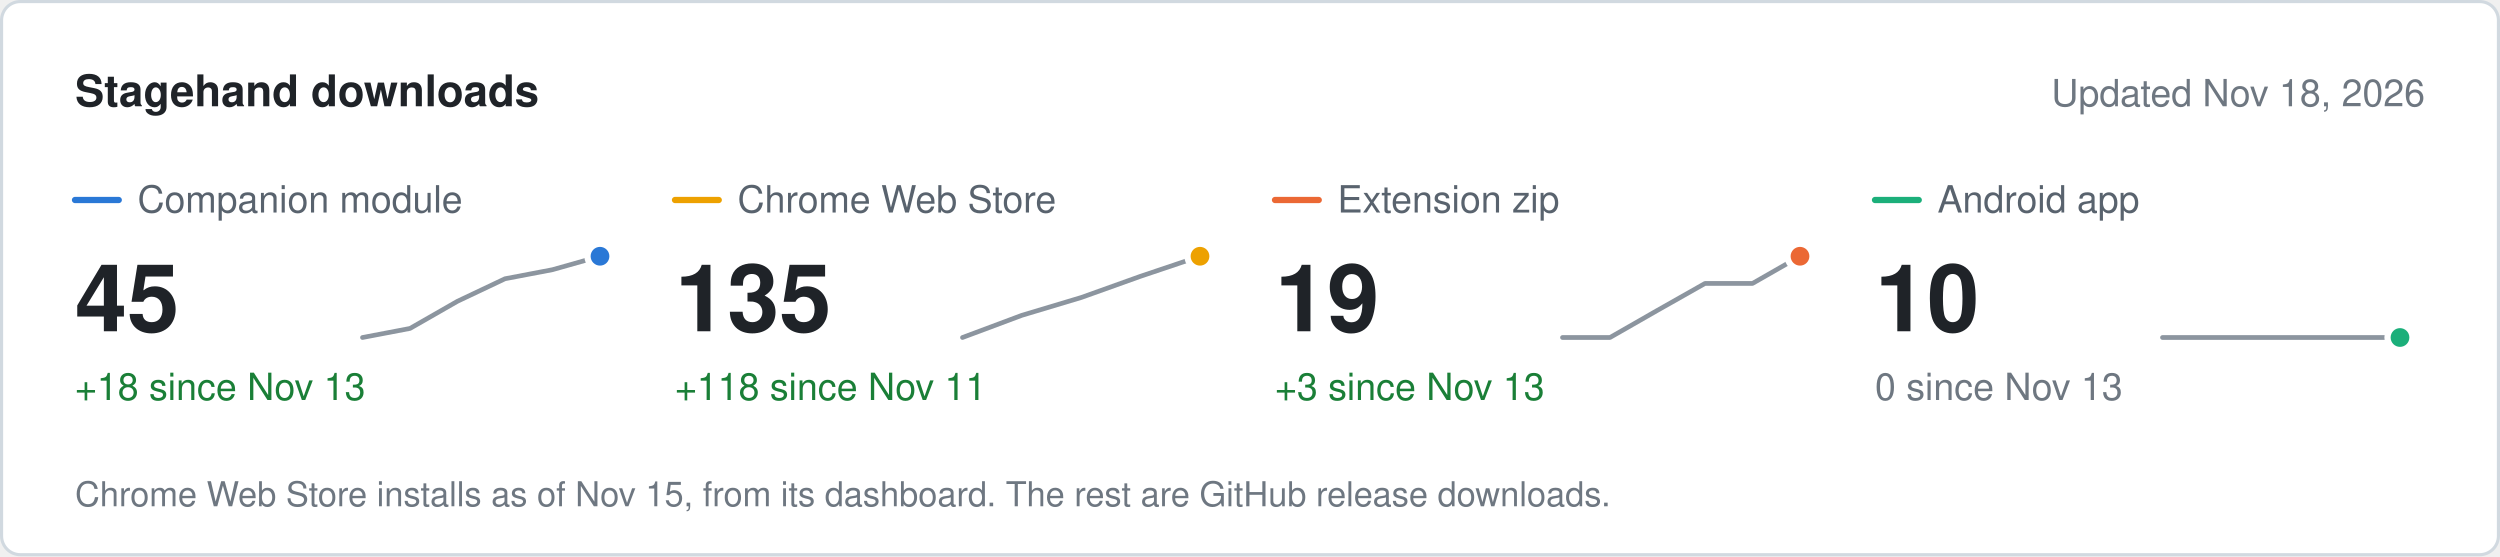
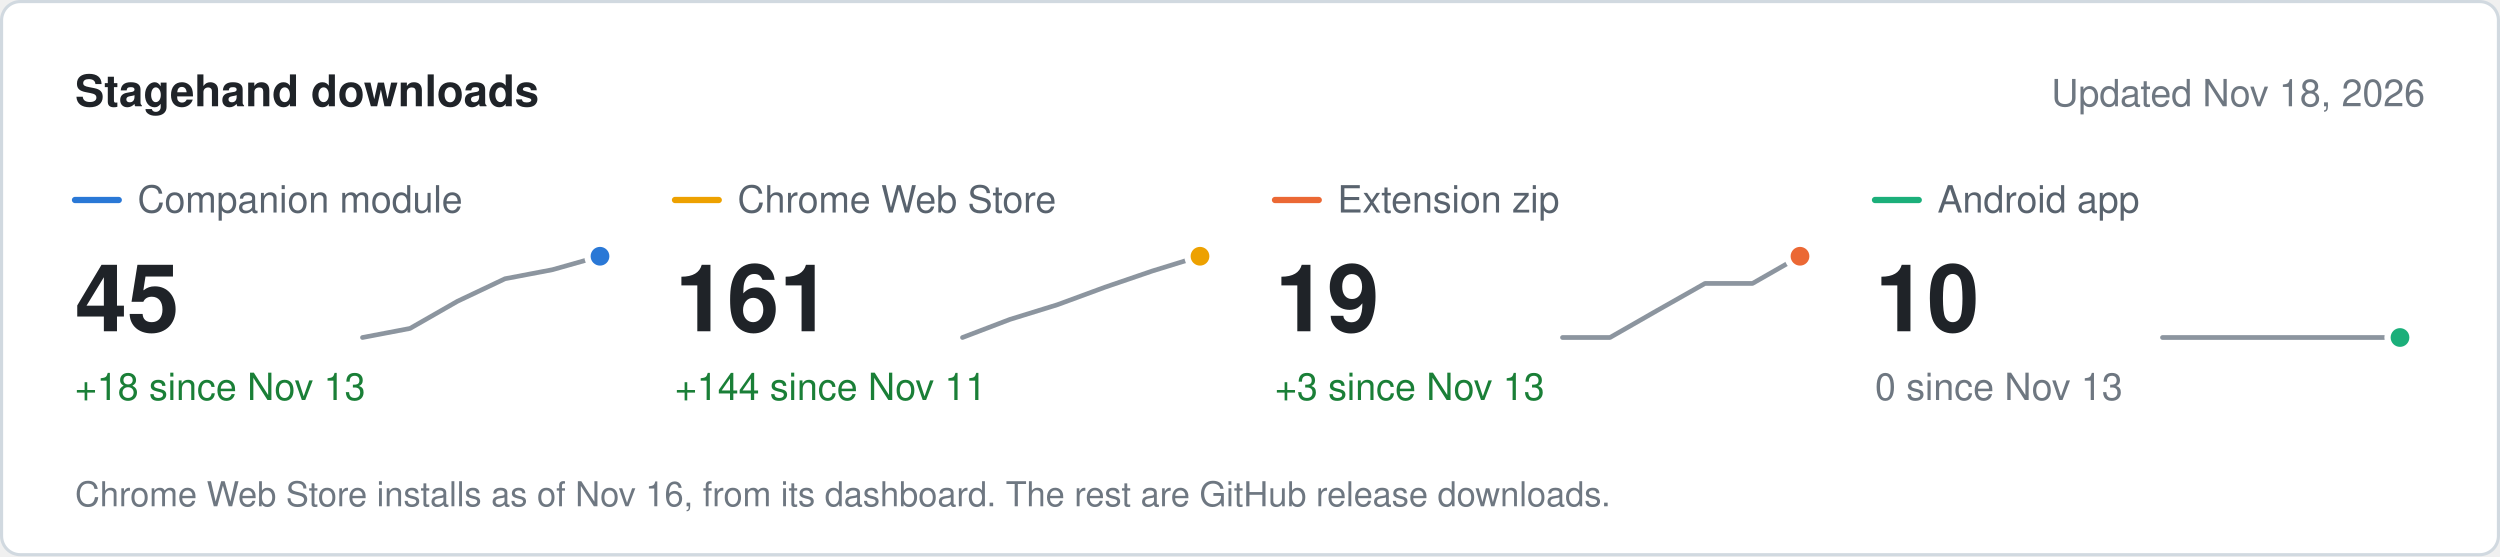
<svg xmlns="http://www.w3.org/2000/svg" width="800" height="178" viewBox="0 0 800 178" role="img" aria-label="Stagehand downloads" font-family="system-ui, -apple-system, &quot;Segoe UI&quot;, Helvetica, Arial, sans-serif">
  <rect x="0.5" y="0.5" width="799" height="177" rx="6" fill="#ffffff" stroke="#d1d9e0" />
  <text x="24" y="34" font-size="14" fill="#1f2328" font-weight="600">Stagehand downloads</text>
  <text x="776" y="34" font-size="12" fill="#6e7781" text-anchor="end">Updated Nov 18, 2026</text>
  <line x1="24" x2="38" y1="64" y2="64" stroke="#2a78d6" stroke-width="2" stroke-linecap="round" />
  <text x="44" y="68" font-size="12" fill="#59636e">Companion module</text>
  <text x="24" y="106" font-size="30" fill="#1f2328" font-weight="600">45</text>
  <text x="24" y="128" font-size="12" fill="#1a7f37">+18 since Nov 13</text>
  <path d="M116 108 L131.2 105.1 L146.4 96.4 L161.6 89.2 L176.8 86.3 L192 82" fill="none" stroke="#8c959f" stroke-width="1.5" stroke-linejoin="round" stroke-linecap="round" />
  <circle cx="192" cy="82" r="4" fill="#2a78d6" stroke="#ffffff" stroke-width="2" />
  <line x1="216" x2="230" y1="64" y2="64" stroke="#eda100" stroke-width="2" stroke-linecap="round" />
  <text x="236" y="68" font-size="12" fill="#59636e">Chrome Web Store</text>
-   <text x="216" y="106" font-size="30" fill="#1f2328" font-weight="600">135</text>
-   <text x="216" y="128" font-size="12" fill="#1a7f37">+118 since Nov 11</text>
-   <path d="M308 108 L327 100.9 L346 95.2 L365 88.4 L384 82" fill="none" stroke="#8c959f" stroke-width="1.5" stroke-linejoin="round" stroke-linecap="round" />
+   <text x="216" y="106" font-size="30" fill="#1f2328" font-weight="600">161</text>
+   <text x="216" y="128" font-size="12" fill="#1a7f37">+144 since Nov 11</text>
+   <path d="M308 108 L323.2 102.2 L338.4 97.5 L353.6 91.9 L368.8 86.7 L384 82" fill="none" stroke="#8c959f" stroke-width="1.5" stroke-linejoin="round" stroke-linecap="round" />
  <circle cx="384" cy="82" r="4" fill="#eda100" stroke="#ffffff" stroke-width="2" />
  <line x1="408" x2="422" y1="64" y2="64" stroke="#eb6834" stroke-width="2" stroke-linecap="round" />
  <text x="428" y="68" font-size="12" fill="#59636e">Extension zip</text>
  <text x="408" y="106" font-size="30" fill="#1f2328" font-weight="600">19</text>
  <text x="408" y="128" font-size="12" fill="#1a7f37">+3 since Nov 13</text>
  <path d="M500 108 L515.2 108 L530.4 99.3 L545.6 90.7 L560.8 90.7 L576 82" fill="none" stroke="#8c959f" stroke-width="1.5" stroke-linejoin="round" stroke-linecap="round" />
  <circle cx="576" cy="82" r="4" fill="#eb6834" stroke="#ffffff" stroke-width="2" />
  <line x1="600" x2="614" y1="64" y2="64" stroke="#1baf7a" stroke-width="2" stroke-linecap="round" />
  <text x="620" y="68" font-size="12" fill="#59636e">Android app</text>
  <text x="600" y="106" font-size="30" fill="#1f2328" font-weight="600">10</text>
  <text x="600" y="128" font-size="12" fill="#6e7781">0 since Nov 13</text>
  <path d="M692 108 L707.2 108 L722.4 108 L737.6 108 L752.8 108 L768 108" fill="none" stroke="#8c959f" stroke-width="1.5" stroke-linejoin="round" stroke-linecap="round" />
  <circle cx="768" cy="108" r="4" fill="#1baf7a" stroke="#ffffff" stroke-width="2" />
-   <text x="24" y="162" font-size="11" fill="#6e7781">Chrome Web Store installs as of Nov 15, from its dashboard. The rest are GitHub release downloads.</text>
+   <text x="24" y="162" font-size="11" fill="#6e7781">Chrome Web Store installs as of Nov 16, from its dashboard. The rest are GitHub release downloads.</text>
</svg>
